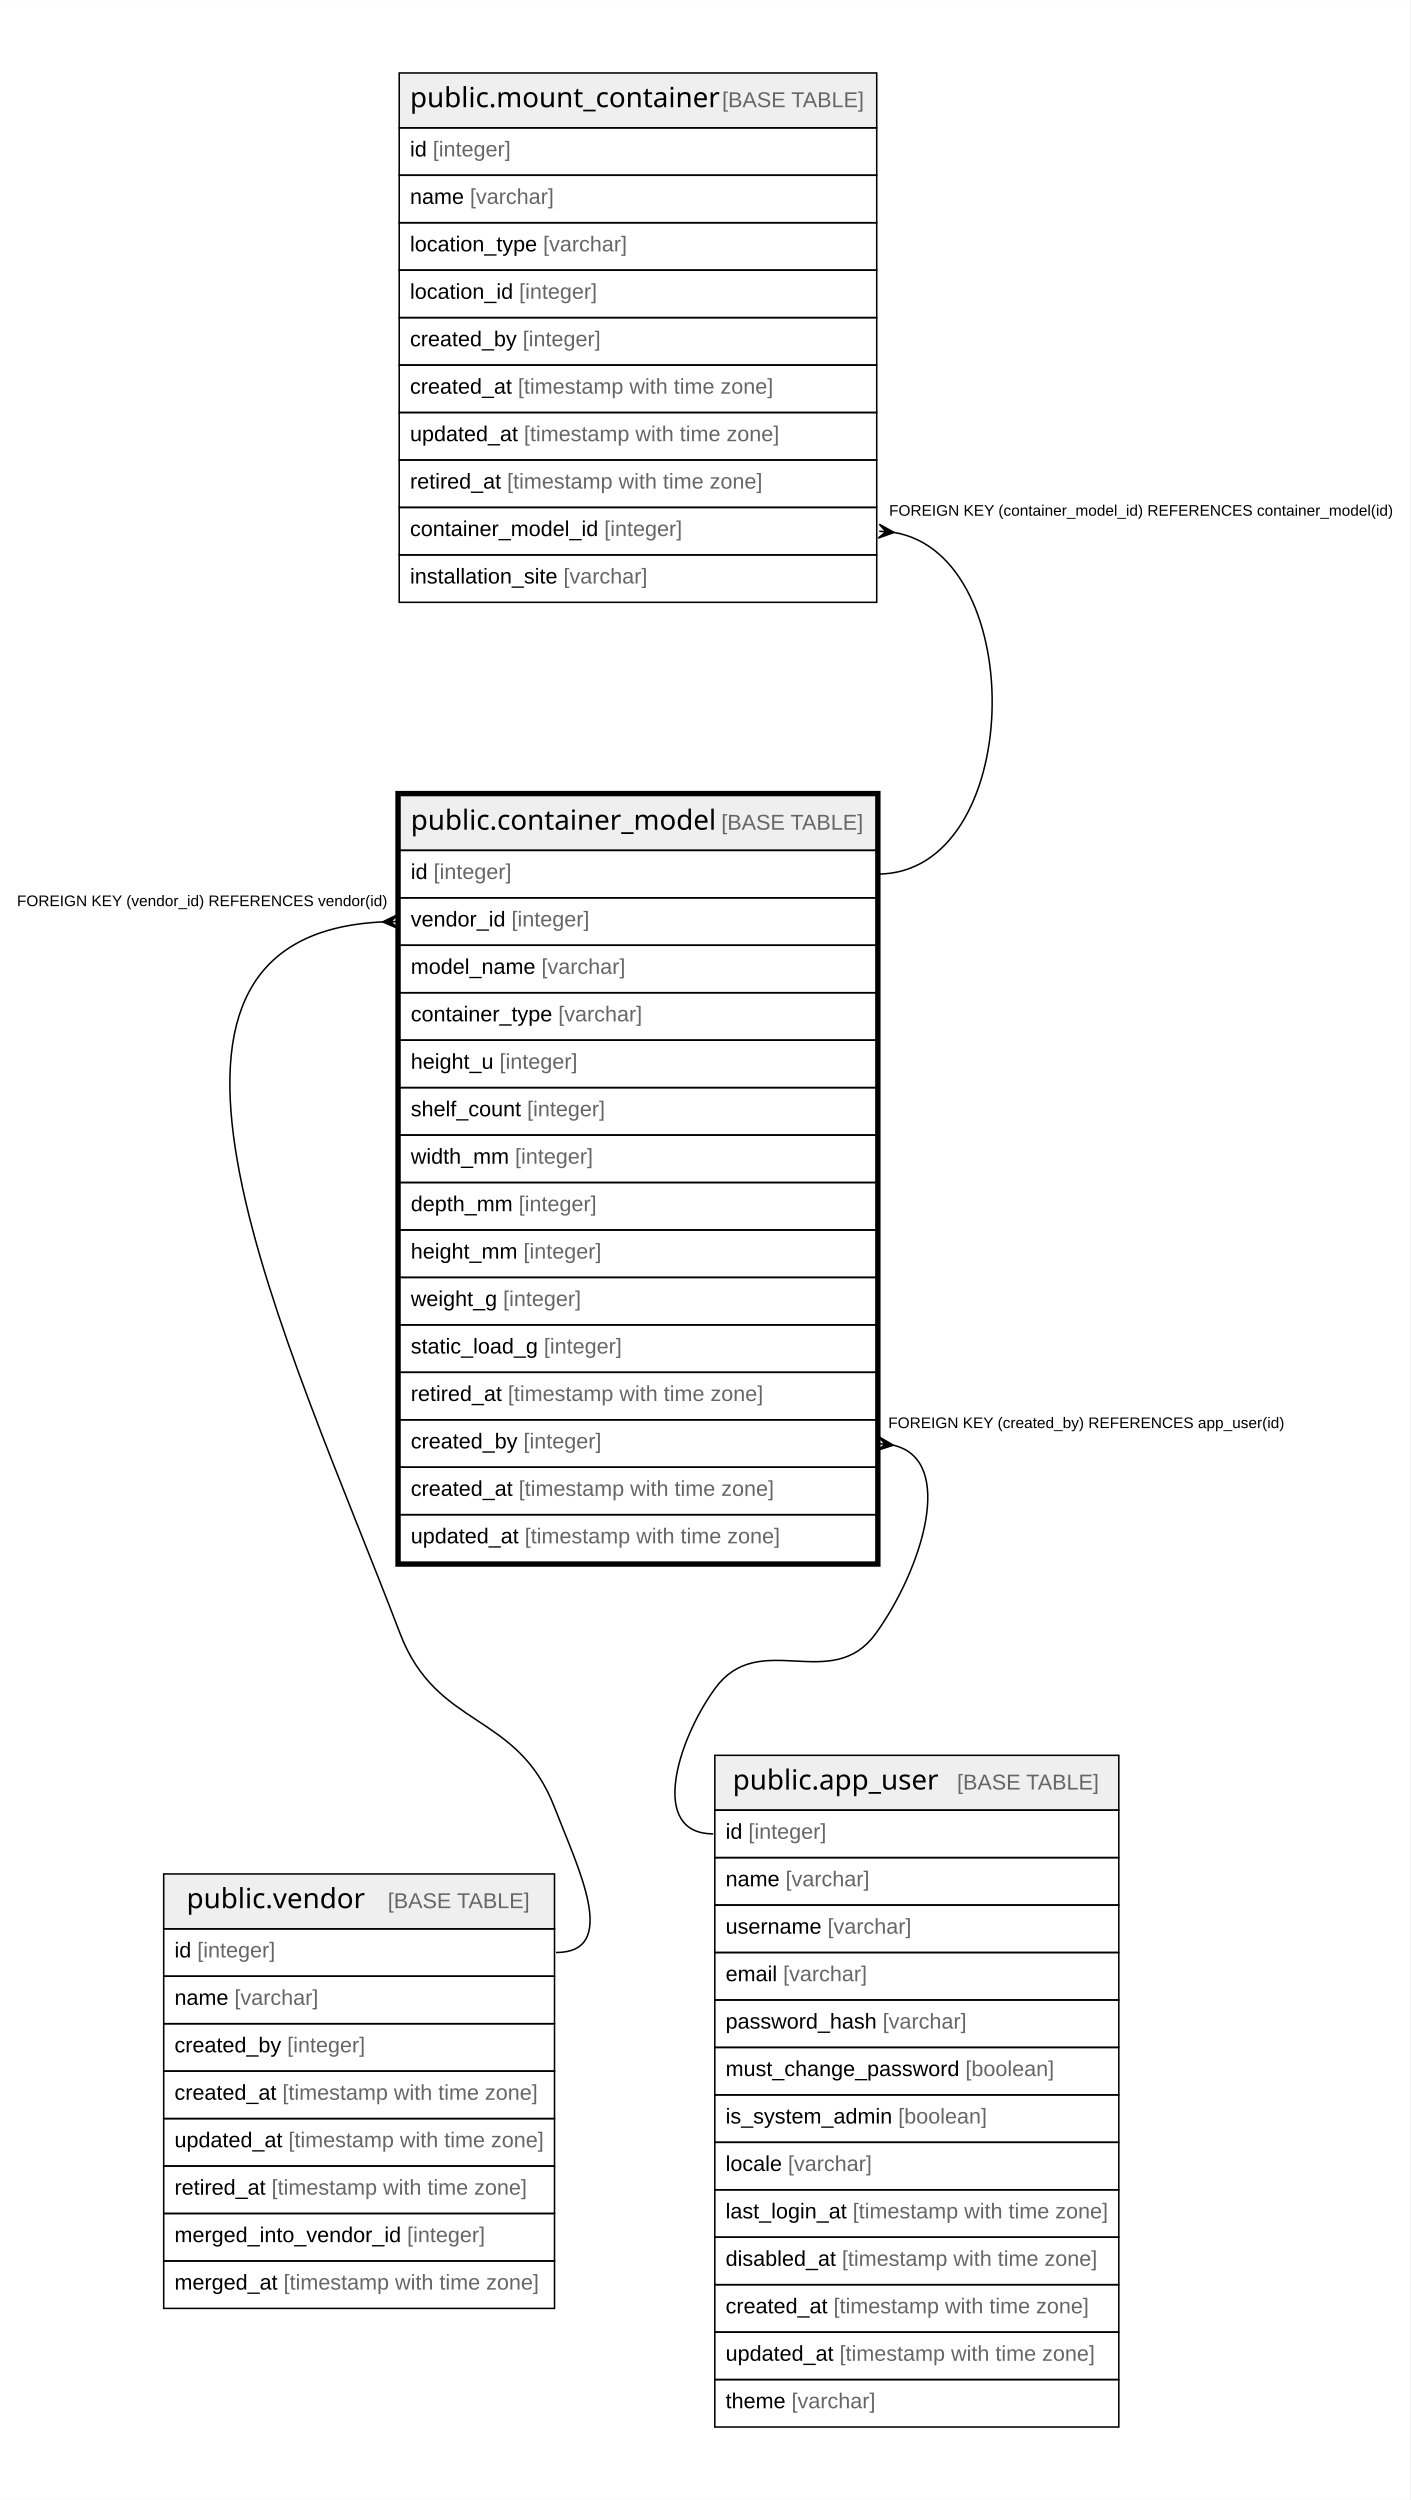
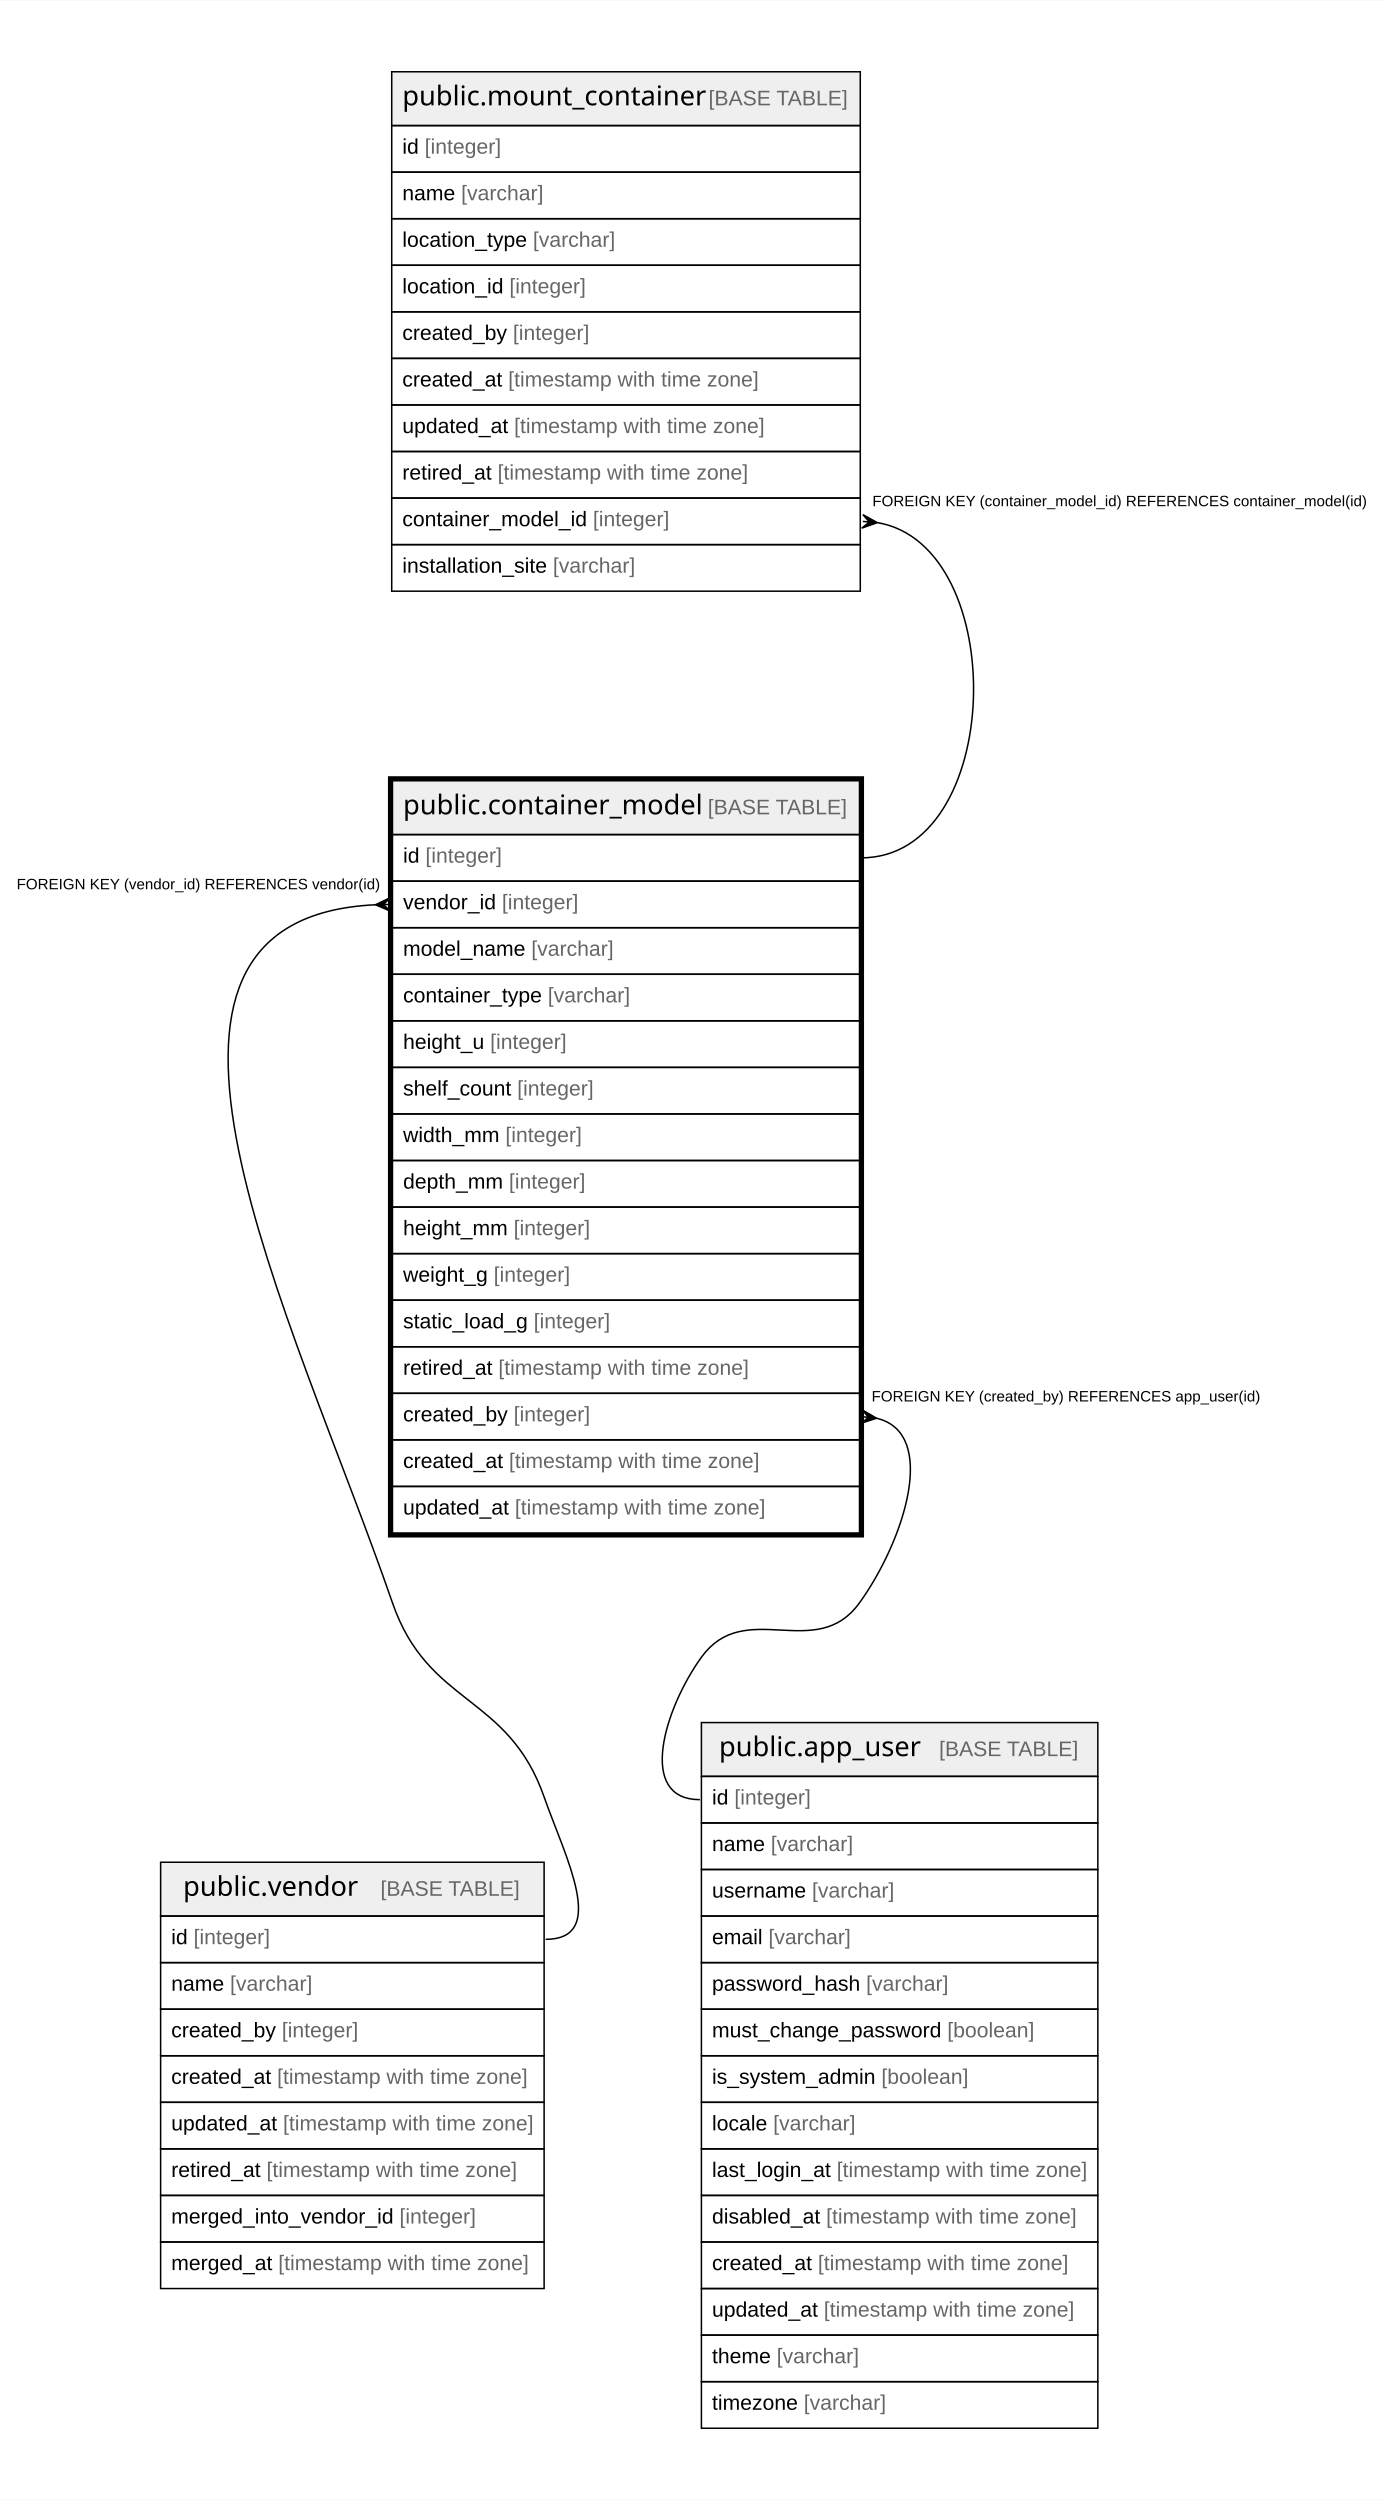
- <svg xmlns="http://www.w3.org/2000/svg" width="915pt" height="1622pt" viewBox="0.00 0.00 915.41 1622.40">
-   <g id="graph0" class="graph" transform="scale(1 1) rotate(0) translate(4 1618.4)">
-     <polygon fill="white" stroke="none" points="-4,4 -4,-1618.4 911.41,-1618.4 911.41,4 -4,4" />
+ <svg xmlns="http://www.w3.org/2000/svg" width="915pt" height="1653pt" viewBox="0.00 0.00 915.41 1653.20">
+   <g id="graph0" class="graph" transform="scale(1 1) rotate(0) translate(4 1649.2)">
+     <polygon fill="white" stroke="none" points="-4,4 -4,-1649.2 911.41,-1649.2 911.41,4 -4,4" />
    <g id="node1" class="node">
-       <polygon fill="#efefef" stroke="none" points="255.62,-1066.6 255.62,-1102.2 564.56,-1102.2 564.56,-1066.6 255.62,-1066.6" />
-       <polygon fill="none" stroke="black" points="255.62,-1066.6 255.62,-1102.2 564.56,-1102.2 564.56,-1066.6 255.62,-1066.6" />
-       <text text-anchor="start" x="262.62" y="-1080" font-family="Arial Bold" font-size="18.00">public.container_model</text>
-       <text text-anchor="start" x="433.07" y="-1080" font-family="Arial" font-size="14.00">    </text>
-       <text text-anchor="start" x="464.19" y="-1080" font-family="Arial" font-size="14.00" fill="#666666">[BASE TABLE]</text>
+       <polygon fill="#efefef" stroke="none" points="255.62,-1097.4 255.62,-1133 564.56,-1133 564.56,-1097.4 255.62,-1097.4" />
+       <polygon fill="none" stroke="black" points="255.62,-1097.4 255.62,-1133 564.56,-1133 564.56,-1097.4 255.62,-1097.4" />
+       <text text-anchor="start" x="262.62" y="-1110.8" font-family="Arial Bold" font-size="18.00">public.container_model</text>
+       <text text-anchor="start" x="433.07" y="-1110.8" font-family="Arial" font-size="14.00">    </text>
+       <text text-anchor="start" x="464.19" y="-1110.8" font-family="Arial" font-size="14.00" fill="#666666">[BASE TABLE]</text>
+       <polygon fill="none" stroke="black" points="255.62,-1066.6 255.62,-1097.4 564.56,-1097.4 564.56,-1066.6 255.62,-1066.6" />
+       <text text-anchor="start" x="262.62" y="-1078.8" font-family="Arial" font-size="14.00">id </text>
+       <text text-anchor="start" x="277.41" y="-1078.8" font-family="Arial" font-size="14.00" fill="#666666">[integer]</text>
      <polygon fill="none" stroke="black" points="255.62,-1035.8 255.62,-1066.6 564.56,-1066.6 564.56,-1035.8 255.62,-1035.8" />
-       <text text-anchor="start" x="262.62" y="-1048" font-family="Arial" font-size="14.00">id </text>
-       <text text-anchor="start" x="277.41" y="-1048" font-family="Arial" font-size="14.00" fill="#666666">[integer]</text>
+       <text text-anchor="start" x="262.62" y="-1048" font-family="Arial" font-size="14.00">vendor_id </text>
+       <text text-anchor="start" x="328" y="-1048" font-family="Arial" font-size="14.00" fill="#666666">[integer]</text>
      <polygon fill="none" stroke="black" points="255.62,-1005 255.62,-1035.8 564.56,-1035.8 564.56,-1005 255.62,-1005" />
-       <text text-anchor="start" x="262.62" y="-1017.2" font-family="Arial" font-size="14.00">vendor_id </text>
-       <text text-anchor="start" x="328" y="-1017.2" font-family="Arial" font-size="14.00" fill="#666666">[integer]</text>
+       <text text-anchor="start" x="262.62" y="-1017.2" font-family="Arial" font-size="14.00">model_name </text>
+       <text text-anchor="start" x="347.45" y="-1017.2" font-family="Arial" font-size="14.00" fill="#666666">[varchar]</text>
      <polygon fill="none" stroke="black" points="255.62,-974.2 255.62,-1005 564.56,-1005 564.56,-974.2 255.62,-974.2" />
-       <text text-anchor="start" x="262.62" y="-986.4" font-family="Arial" font-size="14.00">model_name </text>
-       <text text-anchor="start" x="347.45" y="-986.4" font-family="Arial" font-size="14.00" fill="#666666">[varchar]</text>
+       <text text-anchor="start" x="262.62" y="-986.4" font-family="Arial" font-size="14.00">container_type </text>
+       <text text-anchor="start" x="358.36" y="-986.4" font-family="Arial" font-size="14.00" fill="#666666">[varchar]</text>
      <polygon fill="none" stroke="black" points="255.62,-943.4 255.62,-974.2 564.56,-974.2 564.56,-943.4 255.62,-943.4" />
-       <text text-anchor="start" x="262.62" y="-955.6" font-family="Arial" font-size="14.00">container_type </text>
-       <text text-anchor="start" x="358.36" y="-955.6" font-family="Arial" font-size="14.00" fill="#666666">[varchar]</text>
+       <text text-anchor="start" x="262.62" y="-955.6" font-family="Arial" font-size="14.00">height_u </text>
+       <text text-anchor="start" x="320.23" y="-955.6" font-family="Arial" font-size="14.00" fill="#666666">[integer]</text>
      <polygon fill="none" stroke="black" points="255.62,-912.6 255.62,-943.4 564.56,-943.4 564.56,-912.6 255.62,-912.6" />
-       <text text-anchor="start" x="262.62" y="-924.8" font-family="Arial" font-size="14.00">height_u </text>
-       <text text-anchor="start" x="320.23" y="-924.8" font-family="Arial" font-size="14.00" fill="#666666">[integer]</text>
+       <text text-anchor="start" x="262.62" y="-924.8" font-family="Arial" font-size="14.00">shelf_count </text>
+       <text text-anchor="start" x="338.12" y="-924.8" font-family="Arial" font-size="14.00" fill="#666666">[integer]</text>
      <polygon fill="none" stroke="black" points="255.62,-881.8 255.62,-912.6 564.56,-912.6 564.56,-881.8 255.62,-881.8" />
-       <text text-anchor="start" x="262.62" y="-894" font-family="Arial" font-size="14.00">shelf_count </text>
-       <text text-anchor="start" x="338.12" y="-894" font-family="Arial" font-size="14.00" fill="#666666">[integer]</text>
+       <text text-anchor="start" x="262.62" y="-894" font-family="Arial" font-size="14.00">width_mm </text>
+       <text text-anchor="start" x="330.31" y="-894" font-family="Arial" font-size="14.00" fill="#666666">[integer]</text>
      <polygon fill="none" stroke="black" points="255.62,-851 255.62,-881.8 564.56,-881.8 564.56,-851 255.62,-851" />
-       <text text-anchor="start" x="262.62" y="-863.2" font-family="Arial" font-size="14.00">width_mm </text>
-       <text text-anchor="start" x="330.31" y="-863.2" font-family="Arial" font-size="14.00" fill="#666666">[integer]</text>
+       <text text-anchor="start" x="262.62" y="-863.2" font-family="Arial" font-size="14.00">depth_mm </text>
+       <text text-anchor="start" x="332.66" y="-863.2" font-family="Arial" font-size="14.00" fill="#666666">[integer]</text>
      <polygon fill="none" stroke="black" points="255.62,-820.2 255.62,-851 564.56,-851 564.56,-820.2 255.62,-820.2" />
-       <text text-anchor="start" x="262.62" y="-832.4" font-family="Arial" font-size="14.00">depth_mm </text>
-       <text text-anchor="start" x="332.66" y="-832.4" font-family="Arial" font-size="14.00" fill="#666666">[integer]</text>
+       <text text-anchor="start" x="262.62" y="-832.4" font-family="Arial" font-size="14.00">height_mm </text>
+       <text text-anchor="start" x="335.77" y="-832.4" font-family="Arial" font-size="14.00" fill="#666666">[integer]</text>
      <polygon fill="none" stroke="black" points="255.62,-789.4 255.62,-820.2 564.56,-820.2 564.56,-789.4 255.62,-789.4" />
-       <text text-anchor="start" x="262.62" y="-801.6" font-family="Arial" font-size="14.00">height_mm </text>
-       <text text-anchor="start" x="335.77" y="-801.6" font-family="Arial" font-size="14.00" fill="#666666">[integer]</text>
+       <text text-anchor="start" x="262.62" y="-801.6" font-family="Arial" font-size="14.00">weight_g </text>
+       <text text-anchor="start" x="322.56" y="-801.6" font-family="Arial" font-size="14.00" fill="#666666">[integer]</text>
      <polygon fill="none" stroke="black" points="255.62,-758.6 255.62,-789.4 564.56,-789.4 564.56,-758.6 255.62,-758.6" />
-       <text text-anchor="start" x="262.62" y="-770.8" font-family="Arial" font-size="14.00">weight_g </text>
-       <text text-anchor="start" x="322.56" y="-770.8" font-family="Arial" font-size="14.00" fill="#666666">[integer]</text>
+       <text text-anchor="start" x="262.62" y="-770.8" font-family="Arial" font-size="14.00">static_load_g </text>
+       <text text-anchor="start" x="349.02" y="-770.8" font-family="Arial" font-size="14.00" fill="#666666">[integer]</text>
      <polygon fill="none" stroke="black" points="255.62,-727.8 255.62,-758.6 564.56,-758.6 564.56,-727.8 255.62,-727.8" />
-       <text text-anchor="start" x="262.62" y="-740" font-family="Arial" font-size="14.00">static_load_g </text>
-       <text text-anchor="start" x="349.02" y="-740" font-family="Arial" font-size="14.00" fill="#666666">[integer]</text>
+       <text text-anchor="start" x="262.62" y="-740" font-family="Arial" font-size="14.00">retired_at </text>
+       <text text-anchor="start" x="325.66" y="-740" font-family="Arial" font-size="14.00" fill="#666666">[timestamp with time zone]</text>
      <polygon fill="none" stroke="black" points="255.62,-697 255.62,-727.8 564.56,-727.8 564.56,-697 255.62,-697" />
-       <text text-anchor="start" x="262.62" y="-709.2" font-family="Arial" font-size="14.00">retired_at </text>
-       <text text-anchor="start" x="325.66" y="-709.2" font-family="Arial" font-size="14.00" fill="#666666">[timestamp with time zone]</text>
+       <text text-anchor="start" x="262.62" y="-709.2" font-family="Arial" font-size="14.00">created_by </text>
+       <text text-anchor="start" x="335.78" y="-709.2" font-family="Arial" font-size="14.00" fill="#666666">[integer]</text>
      <polygon fill="none" stroke="black" points="255.62,-666.2 255.62,-697 564.56,-697 564.56,-666.2 255.62,-666.2" />
-       <text text-anchor="start" x="262.62" y="-678.4" font-family="Arial" font-size="14.00">created_by </text>
-       <text text-anchor="start" x="335.78" y="-678.4" font-family="Arial" font-size="14.00" fill="#666666">[integer]</text>
+       <text text-anchor="start" x="262.62" y="-678.4" font-family="Arial" font-size="14.00">created_at </text>
+       <text text-anchor="start" x="332.67" y="-678.4" font-family="Arial" font-size="14.00" fill="#666666">[timestamp with time zone]</text>
      <polygon fill="none" stroke="black" points="255.62,-635.4 255.62,-666.2 564.56,-666.2 564.56,-635.4 255.62,-635.4" />
-       <text text-anchor="start" x="262.62" y="-647.6" font-family="Arial" font-size="14.00">created_at </text>
-       <text text-anchor="start" x="332.67" y="-647.6" font-family="Arial" font-size="14.00" fill="#666666">[timestamp with time zone]</text>
-       <polygon fill="none" stroke="black" points="255.62,-604.6 255.62,-635.4 564.56,-635.4 564.56,-604.6 255.62,-604.6" />
-       <text text-anchor="start" x="262.62" y="-616.8" font-family="Arial" font-size="14.00">updated_at </text>
-       <text text-anchor="start" x="336.58" y="-616.8" font-family="Arial" font-size="14.00" fill="#666666">[timestamp with time zone]</text>
-       <polygon fill="none" stroke="black" stroke-width="3" points="254.12,-603.1 254.12,-1103.7 566.06,-1103.7 566.06,-603.1 254.12,-603.1" />
+       <text text-anchor="start" x="262.62" y="-647.6" font-family="Arial" font-size="14.00">updated_at </text>
+       <text text-anchor="start" x="336.58" y="-647.6" font-family="Arial" font-size="14.00" fill="#666666">[timestamp with time zone]</text>
+       <polygon fill="none" stroke="black" stroke-width="3" points="254.12,-633.9 254.12,-1134.5 566.06,-1134.5 566.06,-633.9 254.12,-633.9" />
    </g>
    <g id="node3" class="node">
-       <polygon fill="#efefef" stroke="none" points="102.25,-366.6 102.25,-402.2 355.93,-402.2 355.93,-366.6 102.25,-366.6" />
-       <polygon fill="none" stroke="black" points="102.25,-366.6 102.25,-402.2 355.93,-402.2 355.93,-366.6 102.25,-366.6" />
-       <text text-anchor="start" x="117.11" y="-380" font-family="Arial Bold" font-size="18.00">public.vendor</text>
-       <text text-anchor="start" x="216.59" y="-380" font-family="Arial" font-size="14.00">    </text>
-       <text text-anchor="start" x="247.7" y="-380" font-family="Arial" font-size="14.00" fill="#666666">[BASE TABLE]</text>
-       <polygon fill="none" stroke="black" points="102.25,-335.8 102.25,-366.6 355.93,-366.6 355.93,-335.8 102.25,-335.8" />
-       <text text-anchor="start" x="109.25" y="-348" font-family="Arial" font-size="14.00">id </text>
-       <text text-anchor="start" x="124.04" y="-348" font-family="Arial" font-size="14.00" fill="#666666">[integer]</text>
-       <polygon fill="none" stroke="black" points="102.25,-305 102.25,-335.8 355.93,-335.8 355.93,-305 102.25,-305" />
-       <text text-anchor="start" x="109.25" y="-317.2" font-family="Arial" font-size="14.00">name </text>
-       <text text-anchor="start" x="148.16" y="-317.2" font-family="Arial" font-size="14.00" fill="#666666">[varchar]</text>
-       <polygon fill="none" stroke="black" points="102.25,-274.2 102.25,-305 355.93,-305 355.93,-274.2 102.25,-274.2" />
-       <text text-anchor="start" x="109.25" y="-286.4" font-family="Arial" font-size="14.00">created_by </text>
-       <text text-anchor="start" x="182.41" y="-286.4" font-family="Arial" font-size="14.00" fill="#666666">[integer]</text>
-       <polygon fill="none" stroke="black" points="102.25,-243.4 102.25,-274.2 355.93,-274.2 355.93,-243.4 102.25,-243.4" />
-       <text text-anchor="start" x="109.25" y="-255.6" font-family="Arial" font-size="14.00">created_at </text>
-       <text text-anchor="start" x="179.3" y="-255.6" font-family="Arial" font-size="14.00" fill="#666666">[timestamp with time zone]</text>
-       <polygon fill="none" stroke="black" points="102.25,-212.6 102.25,-243.4 355.93,-243.4 355.93,-212.6 102.25,-212.6" />
-       <text text-anchor="start" x="109.25" y="-224.8" font-family="Arial" font-size="14.00">updated_at </text>
-       <text text-anchor="start" x="183.21" y="-224.8" font-family="Arial" font-size="14.00" fill="#666666">[timestamp with time zone]</text>
-       <polygon fill="none" stroke="black" points="102.25,-181.8 102.25,-212.6 355.93,-212.6 355.93,-181.8 102.25,-181.8" />
-       <text text-anchor="start" x="109.25" y="-194" font-family="Arial" font-size="14.00">retired_at </text>
-       <text text-anchor="start" x="172.29" y="-194" font-family="Arial" font-size="14.00" fill="#666666">[timestamp with time zone]</text>
-       <polygon fill="none" stroke="black" points="102.25,-151 102.25,-181.8 355.93,-181.8 355.93,-151 102.25,-151" />
-       <text text-anchor="start" x="109.25" y="-163.2" font-family="Arial" font-size="14.00">merged_into_vendor_id </text>
-       <text text-anchor="start" x="260.24" y="-163.2" font-family="Arial" font-size="14.00" fill="#666666">[integer]</text>
-       <polygon fill="none" stroke="black" points="102.25,-120.2 102.25,-151 355.93,-151 355.93,-120.2 102.25,-120.2" />
-       <text text-anchor="start" x="109.25" y="-132.4" font-family="Arial" font-size="14.00">merged_at </text>
-       <text text-anchor="start" x="180.07" y="-132.4" font-family="Arial" font-size="14.00" fill="#666666">[timestamp with time zone]</text>
+       <polygon fill="#efefef" stroke="none" points="102.25,-382 102.25,-417.6 355.93,-417.6 355.93,-382 102.25,-382" />
+       <polygon fill="none" stroke="black" points="102.25,-382 102.25,-417.6 355.93,-417.6 355.93,-382 102.25,-382" />
+       <text text-anchor="start" x="117.11" y="-395.4" font-family="Arial Bold" font-size="18.00">public.vendor</text>
+       <text text-anchor="start" x="216.59" y="-395.4" font-family="Arial" font-size="14.00">    </text>
+       <text text-anchor="start" x="247.7" y="-395.4" font-family="Arial" font-size="14.00" fill="#666666">[BASE TABLE]</text>
+       <polygon fill="none" stroke="black" points="102.25,-351.2 102.25,-382 355.93,-382 355.93,-351.2 102.25,-351.2" />
+       <text text-anchor="start" x="109.25" y="-363.4" font-family="Arial" font-size="14.00">id </text>
+       <text text-anchor="start" x="124.04" y="-363.4" font-family="Arial" font-size="14.00" fill="#666666">[integer]</text>
+       <polygon fill="none" stroke="black" points="102.25,-320.4 102.25,-351.2 355.93,-351.2 355.93,-320.4 102.25,-320.4" />
+       <text text-anchor="start" x="109.25" y="-332.6" font-family="Arial" font-size="14.00">name </text>
+       <text text-anchor="start" x="148.16" y="-332.6" font-family="Arial" font-size="14.00" fill="#666666">[varchar]</text>
+       <polygon fill="none" stroke="black" points="102.25,-289.6 102.25,-320.4 355.93,-320.4 355.93,-289.6 102.25,-289.6" />
+       <text text-anchor="start" x="109.25" y="-301.8" font-family="Arial" font-size="14.00">created_by </text>
+       <text text-anchor="start" x="182.41" y="-301.8" font-family="Arial" font-size="14.00" fill="#666666">[integer]</text>
+       <polygon fill="none" stroke="black" points="102.25,-258.8 102.25,-289.6 355.93,-289.6 355.93,-258.8 102.25,-258.8" />
+       <text text-anchor="start" x="109.25" y="-271" font-family="Arial" font-size="14.00">created_at </text>
+       <text text-anchor="start" x="179.3" y="-271" font-family="Arial" font-size="14.00" fill="#666666">[timestamp with time zone]</text>
+       <polygon fill="none" stroke="black" points="102.25,-228 102.25,-258.8 355.93,-258.8 355.93,-228 102.25,-228" />
+       <text text-anchor="start" x="109.25" y="-240.2" font-family="Arial" font-size="14.00">updated_at </text>
+       <text text-anchor="start" x="183.21" y="-240.2" font-family="Arial" font-size="14.00" fill="#666666">[timestamp with time zone]</text>
+       <polygon fill="none" stroke="black" points="102.25,-197.2 102.25,-228 355.93,-228 355.93,-197.2 102.25,-197.2" />
+       <text text-anchor="start" x="109.25" y="-209.4" font-family="Arial" font-size="14.00">retired_at </text>
+       <text text-anchor="start" x="172.29" y="-209.4" font-family="Arial" font-size="14.00" fill="#666666">[timestamp with time zone]</text>
+       <polygon fill="none" stroke="black" points="102.25,-166.4 102.25,-197.2 355.93,-197.2 355.93,-166.4 102.25,-166.4" />
+       <text text-anchor="start" x="109.25" y="-178.6" font-family="Arial" font-size="14.00">merged_into_vendor_id </text>
+       <text text-anchor="start" x="260.24" y="-178.6" font-family="Arial" font-size="14.00" fill="#666666">[integer]</text>
+       <polygon fill="none" stroke="black" points="102.25,-135.6 102.25,-166.4 355.93,-166.4 355.93,-135.6 102.25,-135.6" />
+       <text text-anchor="start" x="109.25" y="-147.8" font-family="Arial" font-size="14.00">merged_at </text>
+       <text text-anchor="start" x="180.07" y="-147.8" font-family="Arial" font-size="14.00" fill="#666666">[timestamp with time zone]</text>
    </g>
    <g id="edge2" class="edge">
-       <path fill="none" stroke="black" d="M244.39,-1020.17C53.83,-1011.19 183.76,-747 255.62,-558.4 279.54,-495.65 331.76,-508.05 355.93,-445.4 371.01,-406.34 398.8,-351.2 356.93,-351.2" />
-       <polygon fill="black" stroke="black" points="244.29,-1020.16 254.19,-1024.89 249.63,-1020.29 253.96,-1020.38 253.96,-1020.38 253.96,-1020.38 249.63,-1020.29 254.39,-1015.89 244.29,-1020.16" />
-       <text text-anchor="start" x="7" y="-1030.4" font-family="Arial" font-size="10.00">FOREIGN KEY (vendor_id) REFERENCES vendor(id)</text>
+       <path fill="none" stroke="black" d="M244.4,-1050.97C54.03,-1042.06 189.71,-779.96 255.62,-589.2 279.27,-520.75 332,-529.15 355.93,-460.8 369.77,-421.28 398.8,-366.6 356.93,-366.6" />
+       <polygon fill="black" stroke="black" points="244.29,-1050.96 254.19,-1055.69 249.63,-1051.09 253.96,-1051.18 253.96,-1051.18 253.96,-1051.18 249.63,-1051.09 254.39,-1046.69 244.29,-1050.96" />
+       <text text-anchor="start" x="7" y="-1061.2" font-family="Arial" font-size="10.00">FOREIGN KEY (vendor_id) REFERENCES vendor(id)</text>
    </g>
    <g id="node4" class="node">
-       <polygon fill="#efefef" stroke="none" points="459.98,-443.6 459.98,-479.2 722.21,-479.2 722.21,-443.6 459.98,-443.6" />
-       <polygon fill="none" stroke="black" points="459.98,-443.6 459.98,-479.2 722.21,-479.2 722.21,-443.6 459.98,-443.6" />
-       <text text-anchor="start" x="471.61" y="-457" font-family="Arial Bold" font-size="18.00">public.app_user</text>
-       <text text-anchor="start" x="586.08" y="-457" font-family="Arial" font-size="14.00">    </text>
-       <text text-anchor="start" x="617.2" y="-457" font-family="Arial" font-size="14.00" fill="#666666">[BASE TABLE]</text>
+       <polygon fill="#efefef" stroke="none" points="459.98,-474.4 459.98,-510 722.21,-510 722.21,-474.4 459.98,-474.4" />
+       <polygon fill="none" stroke="black" points="459.98,-474.4 459.98,-510 722.21,-510 722.21,-474.4 459.98,-474.4" />
+       <text text-anchor="start" x="471.61" y="-487.8" font-family="Arial Bold" font-size="18.00">public.app_user</text>
+       <text text-anchor="start" x="586.08" y="-487.8" font-family="Arial" font-size="14.00">    </text>
+       <text text-anchor="start" x="617.2" y="-487.8" font-family="Arial" font-size="14.00" fill="#666666">[BASE TABLE]</text>
+       <polygon fill="none" stroke="black" points="459.98,-443.6 459.98,-474.4 722.21,-474.4 722.21,-443.6 459.98,-443.6" />
+       <text text-anchor="start" x="466.98" y="-455.8" font-family="Arial" font-size="14.00">id </text>
+       <text text-anchor="start" x="481.77" y="-455.8" font-family="Arial" font-size="14.00" fill="#666666">[integer]</text>
      <polygon fill="none" stroke="black" points="459.98,-412.8 459.98,-443.6 722.21,-443.6 722.21,-412.8 459.98,-412.8" />
-       <text text-anchor="start" x="466.98" y="-425" font-family="Arial" font-size="14.00">id </text>
-       <text text-anchor="start" x="481.77" y="-425" font-family="Arial" font-size="14.00" fill="#666666">[integer]</text>
+       <text text-anchor="start" x="466.98" y="-425" font-family="Arial" font-size="14.00">name </text>
+       <text text-anchor="start" x="505.89" y="-425" font-family="Arial" font-size="14.00" fill="#666666">[varchar]</text>
      <polygon fill="none" stroke="black" points="459.98,-382 459.98,-412.8 722.21,-412.8 722.21,-382 459.98,-382" />
-       <text text-anchor="start" x="466.98" y="-394.2" font-family="Arial" font-size="14.00">name </text>
-       <text text-anchor="start" x="505.89" y="-394.2" font-family="Arial" font-size="14.00" fill="#666666">[varchar]</text>
+       <text text-anchor="start" x="466.98" y="-394.2" font-family="Arial" font-size="14.00">username </text>
+       <text text-anchor="start" x="533.12" y="-394.2" font-family="Arial" font-size="14.00" fill="#666666">[varchar]</text>
      <polygon fill="none" stroke="black" points="459.98,-351.2 459.98,-382 722.21,-382 722.21,-351.2 459.98,-351.2" />
-       <text text-anchor="start" x="466.98" y="-363.4" font-family="Arial" font-size="14.00">username </text>
-       <text text-anchor="start" x="533.12" y="-363.4" font-family="Arial" font-size="14.00" fill="#666666">[varchar]</text>
+       <text text-anchor="start" x="466.98" y="-363.4" font-family="Arial" font-size="14.00">email </text>
+       <text text-anchor="start" x="504.32" y="-363.4" font-family="Arial" font-size="14.00" fill="#666666">[varchar]</text>
      <polygon fill="none" stroke="black" points="459.98,-320.4 459.98,-351.2 722.21,-351.2 722.21,-320.4 459.98,-320.4" />
-       <text text-anchor="start" x="466.98" y="-332.6" font-family="Arial" font-size="14.00">email </text>
-       <text text-anchor="start" x="504.32" y="-332.6" font-family="Arial" font-size="14.00" fill="#666666">[varchar]</text>
+       <text text-anchor="start" x="466.98" y="-332.6" font-family="Arial" font-size="14.00">password_hash </text>
+       <text text-anchor="start" x="568.93" y="-332.6" font-family="Arial" font-size="14.00" fill="#666666">[varchar]</text>
      <polygon fill="none" stroke="black" points="459.98,-289.6 459.98,-320.4 722.21,-320.4 722.21,-289.6 459.98,-289.6" />
-       <text text-anchor="start" x="466.98" y="-301.8" font-family="Arial" font-size="14.00">password_hash </text>
-       <text text-anchor="start" x="568.93" y="-301.8" font-family="Arial" font-size="14.00" fill="#666666">[varchar]</text>
+       <text text-anchor="start" x="466.98" y="-301.8" font-family="Arial" font-size="14.00">must_change_password </text>
+       <text text-anchor="start" x="622.63" y="-301.8" font-family="Arial" font-size="14.00" fill="#666666">[boolean]</text>
      <polygon fill="none" stroke="black" points="459.98,-258.8 459.98,-289.6 722.21,-289.6 722.21,-258.8 459.98,-258.8" />
-       <text text-anchor="start" x="466.98" y="-271" font-family="Arial" font-size="14.00">must_change_password </text>
-       <text text-anchor="start" x="622.63" y="-271" font-family="Arial" font-size="14.00" fill="#666666">[boolean]</text>
+       <text text-anchor="start" x="466.98" y="-271" font-family="Arial" font-size="14.00">is_system_admin </text>
+       <text text-anchor="start" x="579.02" y="-271" font-family="Arial" font-size="14.00" fill="#666666">[boolean]</text>
      <polygon fill="none" stroke="black" points="459.98,-228 459.98,-258.8 722.21,-258.8 722.21,-228 459.98,-228" />
-       <text text-anchor="start" x="466.98" y="-240.2" font-family="Arial" font-size="14.00">is_system_admin </text>
-       <text text-anchor="start" x="579.02" y="-240.2" font-family="Arial" font-size="14.00" fill="#666666">[boolean]</text>
+       <text text-anchor="start" x="466.98" y="-240.2" font-family="Arial" font-size="14.00">locale </text>
+       <text text-anchor="start" x="507.45" y="-240.2" font-family="Arial" font-size="14.00" fill="#666666">[varchar]</text>
      <polygon fill="none" stroke="black" points="459.98,-197.2 459.98,-228 722.21,-228 722.21,-197.2 459.98,-197.2" />
-       <text text-anchor="start" x="466.98" y="-209.4" font-family="Arial" font-size="14.00">locale </text>
-       <text text-anchor="start" x="507.45" y="-209.4" font-family="Arial" font-size="14.00" fill="#666666">[varchar]</text>
+       <text text-anchor="start" x="466.98" y="-209.4" font-family="Arial" font-size="14.00">last_login_at </text>
+       <text text-anchor="start" x="549.48" y="-209.4" font-family="Arial" font-size="14.00" fill="#666666">[timestamp with time zone]</text>
      <polygon fill="none" stroke="black" points="459.98,-166.4 459.98,-197.2 722.21,-197.2 722.21,-166.4 459.98,-166.4" />
-       <text text-anchor="start" x="466.98" y="-178.6" font-family="Arial" font-size="14.00">last_login_at </text>
-       <text text-anchor="start" x="549.48" y="-178.6" font-family="Arial" font-size="14.00" fill="#666666">[timestamp with time zone]</text>
+       <text text-anchor="start" x="466.98" y="-178.6" font-family="Arial" font-size="14.00">disabled_at </text>
+       <text text-anchor="start" x="542.48" y="-178.6" font-family="Arial" font-size="14.00" fill="#666666">[timestamp with time zone]</text>
      <polygon fill="none" stroke="black" points="459.98,-135.6 459.98,-166.4 722.21,-166.4 722.21,-135.6 459.98,-135.6" />
-       <text text-anchor="start" x="466.98" y="-147.8" font-family="Arial" font-size="14.00">disabled_at </text>
-       <text text-anchor="start" x="542.48" y="-147.8" font-family="Arial" font-size="14.00" fill="#666666">[timestamp with time zone]</text>
+       <text text-anchor="start" x="466.98" y="-147.8" font-family="Arial" font-size="14.00">created_at </text>
+       <text text-anchor="start" x="537.03" y="-147.8" font-family="Arial" font-size="14.00" fill="#666666">[timestamp with time zone]</text>
      <polygon fill="none" stroke="black" points="459.98,-104.8 459.98,-135.6 722.21,-135.6 722.21,-104.8 459.98,-104.8" />
-       <text text-anchor="start" x="466.98" y="-117" font-family="Arial" font-size="14.00">created_at </text>
-       <text text-anchor="start" x="537.03" y="-117" font-family="Arial" font-size="14.00" fill="#666666">[timestamp with time zone]</text>
+       <text text-anchor="start" x="466.98" y="-117" font-family="Arial" font-size="14.00">updated_at </text>
+       <text text-anchor="start" x="540.94" y="-117" font-family="Arial" font-size="14.00" fill="#666666">[timestamp with time zone]</text>
      <polygon fill="none" stroke="black" points="459.98,-74 459.98,-104.8 722.21,-104.8 722.21,-74 459.98,-74" />
-       <text text-anchor="start" x="466.98" y="-86.2" font-family="Arial" font-size="14.00">updated_at </text>
-       <text text-anchor="start" x="540.94" y="-86.2" font-family="Arial" font-size="14.00" fill="#666666">[timestamp with time zone]</text>
+       <text text-anchor="start" x="466.98" y="-86.2" font-family="Arial" font-size="14.00">theme </text>
+       <text text-anchor="start" x="509.78" y="-86.2" font-family="Arial" font-size="14.00" fill="#666666">[varchar]</text>
      <polygon fill="none" stroke="black" points="459.98,-43.2 459.98,-74 722.21,-74 722.21,-43.2 459.98,-43.2" />
-       <text text-anchor="start" x="466.98" y="-55.4" font-family="Arial" font-size="14.00">theme </text>
-       <text text-anchor="start" x="509.78" y="-55.4" font-family="Arial" font-size="14.00" fill="#666666">[varchar]</text>
+       <text text-anchor="start" x="466.98" y="-55.4" font-family="Arial" font-size="14.00">timezone </text>
+       <text text-anchor="start" x="527.68" y="-55.4" font-family="Arial" font-size="14.00" fill="#666666">[varchar]</text>
    </g>
    <g id="edge3" class="edge">
-       <path fill="none" stroke="black" d="M575.71,-680.53C617.03,-670.99 594.35,-599.81 564.56,-558.4 535.85,-518.5 488.74,-562.27 459.98,-522.4 435.48,-488.44 417.11,-428.2 458.98,-428.2" />
-       <polygon fill="black" stroke="black" points="575.84,-680.52 565.42,-677.09 570.53,-681.08 566.23,-681.53 566.23,-681.53 566.23,-681.53 570.53,-681.08 566.36,-686.04 575.84,-680.52" />
-       <text text-anchor="start" x="572.56" y="-691.6" font-family="Arial" font-size="10.00">FOREIGN KEY (created_by) REFERENCES app_user(id)</text>
+       <path fill="none" stroke="black" d="M575.71,-711.33C617.03,-701.79 594.35,-630.61 564.56,-589.2 535.85,-549.3 488.74,-593.07 459.98,-553.2 435.48,-519.24 417.11,-459 458.98,-459" />
+       <polygon fill="black" stroke="black" points="575.84,-711.32 565.42,-707.89 570.53,-711.88 566.23,-712.33 566.23,-712.33 566.23,-712.33 570.53,-711.88 566.36,-716.84 575.84,-711.32" />
+       <text text-anchor="start" x="572.56" y="-722.4" font-family="Arial" font-size="10.00">FOREIGN KEY (created_by) REFERENCES app_user(id)</text>
    </g>
    <g id="node2" class="node">
-       <polygon fill="#efefef" stroke="none" points="255.12,-1535.6 255.12,-1571.2 565.07,-1571.2 565.07,-1535.6 255.12,-1535.6" />
-       <polygon fill="none" stroke="black" points="255.12,-1535.6 255.12,-1571.2 565.07,-1571.2 565.07,-1535.6 255.12,-1535.6" />
-       <text text-anchor="start" x="262.12" y="-1549" font-family="Arial Bold" font-size="18.00">public.mount_container</text>
-       <text text-anchor="start" x="433.58" y="-1549" font-family="Arial" font-size="14.00">    </text>
-       <text text-anchor="start" x="464.69" y="-1549" font-family="Arial" font-size="14.00" fill="#666666">[BASE TABLE]</text>
+       <polygon fill="#efefef" stroke="none" points="255.12,-1566.4 255.12,-1602 565.07,-1602 565.07,-1566.4 255.12,-1566.4" />
+       <polygon fill="none" stroke="black" points="255.12,-1566.4 255.12,-1602 565.07,-1602 565.07,-1566.4 255.12,-1566.4" />
+       <text text-anchor="start" x="262.12" y="-1579.8" font-family="Arial Bold" font-size="18.00">public.mount_container</text>
+       <text text-anchor="start" x="433.58" y="-1579.8" font-family="Arial" font-size="14.00">    </text>
+       <text text-anchor="start" x="464.69" y="-1579.8" font-family="Arial" font-size="14.00" fill="#666666">[BASE TABLE]</text>
+       <polygon fill="none" stroke="black" points="255.12,-1535.6 255.12,-1566.4 565.07,-1566.4 565.07,-1535.6 255.12,-1535.6" />
+       <text text-anchor="start" x="262.12" y="-1547.8" font-family="Arial" font-size="14.00">id </text>
+       <text text-anchor="start" x="276.91" y="-1547.8" font-family="Arial" font-size="14.00" fill="#666666">[integer]</text>
      <polygon fill="none" stroke="black" points="255.12,-1504.8 255.12,-1535.6 565.07,-1535.6 565.07,-1504.8 255.12,-1504.8" />
-       <text text-anchor="start" x="262.12" y="-1517" font-family="Arial" font-size="14.00">id </text>
-       <text text-anchor="start" x="276.91" y="-1517" font-family="Arial" font-size="14.00" fill="#666666">[integer]</text>
+       <text text-anchor="start" x="262.12" y="-1517" font-family="Arial" font-size="14.00">name </text>
+       <text text-anchor="start" x="301.03" y="-1517" font-family="Arial" font-size="14.00" fill="#666666">[varchar]</text>
      <polygon fill="none" stroke="black" points="255.12,-1474 255.12,-1504.8 565.07,-1504.8 565.07,-1474 255.12,-1474" />
-       <text text-anchor="start" x="262.12" y="-1486.2" font-family="Arial" font-size="14.00">name </text>
-       <text text-anchor="start" x="301.03" y="-1486.2" font-family="Arial" font-size="14.00" fill="#666666">[varchar]</text>
+       <text text-anchor="start" x="262.12" y="-1486.2" font-family="Arial" font-size="14.00">location_type </text>
+       <text text-anchor="start" x="348.51" y="-1486.2" font-family="Arial" font-size="14.00" fill="#666666">[varchar]</text>
      <polygon fill="none" stroke="black" points="255.12,-1443.2 255.12,-1474 565.07,-1474 565.07,-1443.2 255.12,-1443.2" />
-       <text text-anchor="start" x="262.12" y="-1455.4" font-family="Arial" font-size="14.00">location_type </text>
-       <text text-anchor="start" x="348.51" y="-1455.4" font-family="Arial" font-size="14.00" fill="#666666">[varchar]</text>
+       <text text-anchor="start" x="262.12" y="-1455.4" font-family="Arial" font-size="14.00">location_id </text>
+       <text text-anchor="start" x="332.95" y="-1455.4" font-family="Arial" font-size="14.00" fill="#666666">[integer]</text>
      <polygon fill="none" stroke="black" points="255.12,-1412.4 255.12,-1443.2 565.07,-1443.2 565.07,-1412.4 255.12,-1412.4" />
-       <text text-anchor="start" x="262.12" y="-1424.6" font-family="Arial" font-size="14.00">location_id </text>
-       <text text-anchor="start" x="332.95" y="-1424.6" font-family="Arial" font-size="14.00" fill="#666666">[integer]</text>
+       <text text-anchor="start" x="262.12" y="-1424.6" font-family="Arial" font-size="14.00">created_by </text>
+       <text text-anchor="start" x="335.28" y="-1424.6" font-family="Arial" font-size="14.00" fill="#666666">[integer]</text>
      <polygon fill="none" stroke="black" points="255.12,-1381.6 255.12,-1412.4 565.07,-1412.4 565.07,-1381.6 255.12,-1381.6" />
-       <text text-anchor="start" x="262.12" y="-1393.8" font-family="Arial" font-size="14.00">created_by </text>
-       <text text-anchor="start" x="335.28" y="-1393.8" font-family="Arial" font-size="14.00" fill="#666666">[integer]</text>
+       <text text-anchor="start" x="262.12" y="-1393.8" font-family="Arial" font-size="14.00">created_at </text>
+       <text text-anchor="start" x="332.17" y="-1393.8" font-family="Arial" font-size="14.00" fill="#666666">[timestamp with time zone]</text>
      <polygon fill="none" stroke="black" points="255.12,-1350.8 255.12,-1381.6 565.07,-1381.6 565.07,-1350.8 255.12,-1350.8" />
-       <text text-anchor="start" x="262.12" y="-1363" font-family="Arial" font-size="14.00">created_at </text>
-       <text text-anchor="start" x="332.17" y="-1363" font-family="Arial" font-size="14.00" fill="#666666">[timestamp with time zone]</text>
+       <text text-anchor="start" x="262.12" y="-1363" font-family="Arial" font-size="14.00">updated_at </text>
+       <text text-anchor="start" x="336.08" y="-1363" font-family="Arial" font-size="14.00" fill="#666666">[timestamp with time zone]</text>
      <polygon fill="none" stroke="black" points="255.12,-1320 255.12,-1350.8 565.07,-1350.8 565.07,-1320 255.12,-1320" />
-       <text text-anchor="start" x="262.12" y="-1332.2" font-family="Arial" font-size="14.00">updated_at </text>
-       <text text-anchor="start" x="336.08" y="-1332.2" font-family="Arial" font-size="14.00" fill="#666666">[timestamp with time zone]</text>
+       <text text-anchor="start" x="262.12" y="-1332.2" font-family="Arial" font-size="14.00">retired_at </text>
+       <text text-anchor="start" x="325.15" y="-1332.2" font-family="Arial" font-size="14.00" fill="#666666">[timestamp with time zone]</text>
      <polygon fill="none" stroke="black" points="255.12,-1289.2 255.12,-1320 565.07,-1320 565.07,-1289.2 255.12,-1289.2" />
-       <text text-anchor="start" x="262.12" y="-1301.4" font-family="Arial" font-size="14.00">retired_at </text>
-       <text text-anchor="start" x="325.15" y="-1301.4" font-family="Arial" font-size="14.00" fill="#666666">[timestamp with time zone]</text>
+       <text text-anchor="start" x="262.12" y="-1301.4" font-family="Arial" font-size="14.00">container_model_id </text>
+       <text text-anchor="start" x="388.2" y="-1301.4" font-family="Arial" font-size="14.00" fill="#666666">[integer]</text>
      <polygon fill="none" stroke="black" points="255.12,-1258.4 255.12,-1289.2 565.07,-1289.2 565.07,-1258.4 255.12,-1258.4" />
-       <text text-anchor="start" x="262.12" y="-1270.6" font-family="Arial" font-size="14.00">container_model_id </text>
-       <text text-anchor="start" x="388.2" y="-1270.6" font-family="Arial" font-size="14.00" fill="#666666">[integer]</text>
-       <polygon fill="none" stroke="black" points="255.12,-1227.6 255.12,-1258.4 565.07,-1258.4 565.07,-1227.6 255.12,-1227.6" />
-       <text text-anchor="start" x="262.12" y="-1239.8" font-family="Arial" font-size="14.00">installation_site </text>
-       <text text-anchor="start" x="361.73" y="-1239.8" font-family="Arial" font-size="14.00" fill="#666666">[varchar]</text>
+       <text text-anchor="start" x="262.12" y="-1270.6" font-family="Arial" font-size="14.00">installation_site </text>
+       <text text-anchor="start" x="361.73" y="-1270.6" font-family="Arial" font-size="14.00" fill="#666666">[varchar]</text>
    </g>
    <g id="edge1" class="edge">
-       <path fill="none" stroke="black" d="M576.4,-1272.95C664.83,-1258 660.92,-1051.2 565.56,-1051.2" />
-       <polygon fill="black" stroke="black" points="576.37,-1272.95 566.03,-1269.29 571.05,-1273.39 566.73,-1273.75 566.73,-1273.75 566.73,-1273.75 571.05,-1273.39 566.77,-1278.26 576.37,-1272.95" />
-       <text text-anchor="start" x="573.07" y="-1283.8" font-family="Arial" font-size="10.00">FOREIGN KEY (container_model_id) REFERENCES container_model(id)</text>
+       <path fill="none" stroke="black" d="M576.4,-1303.75C664.83,-1288.8 660.92,-1082 565.56,-1082" />
+       <polygon fill="black" stroke="black" points="576.37,-1303.75 566.03,-1300.09 571.05,-1304.19 566.73,-1304.55 566.73,-1304.55 566.73,-1304.55 571.05,-1304.19 566.77,-1309.06 576.37,-1303.75" />
+       <text text-anchor="start" x="573.07" y="-1314.6" font-family="Arial" font-size="10.00">FOREIGN KEY (container_model_id) REFERENCES container_model(id)</text>
    </g>
  </g>
</svg>
